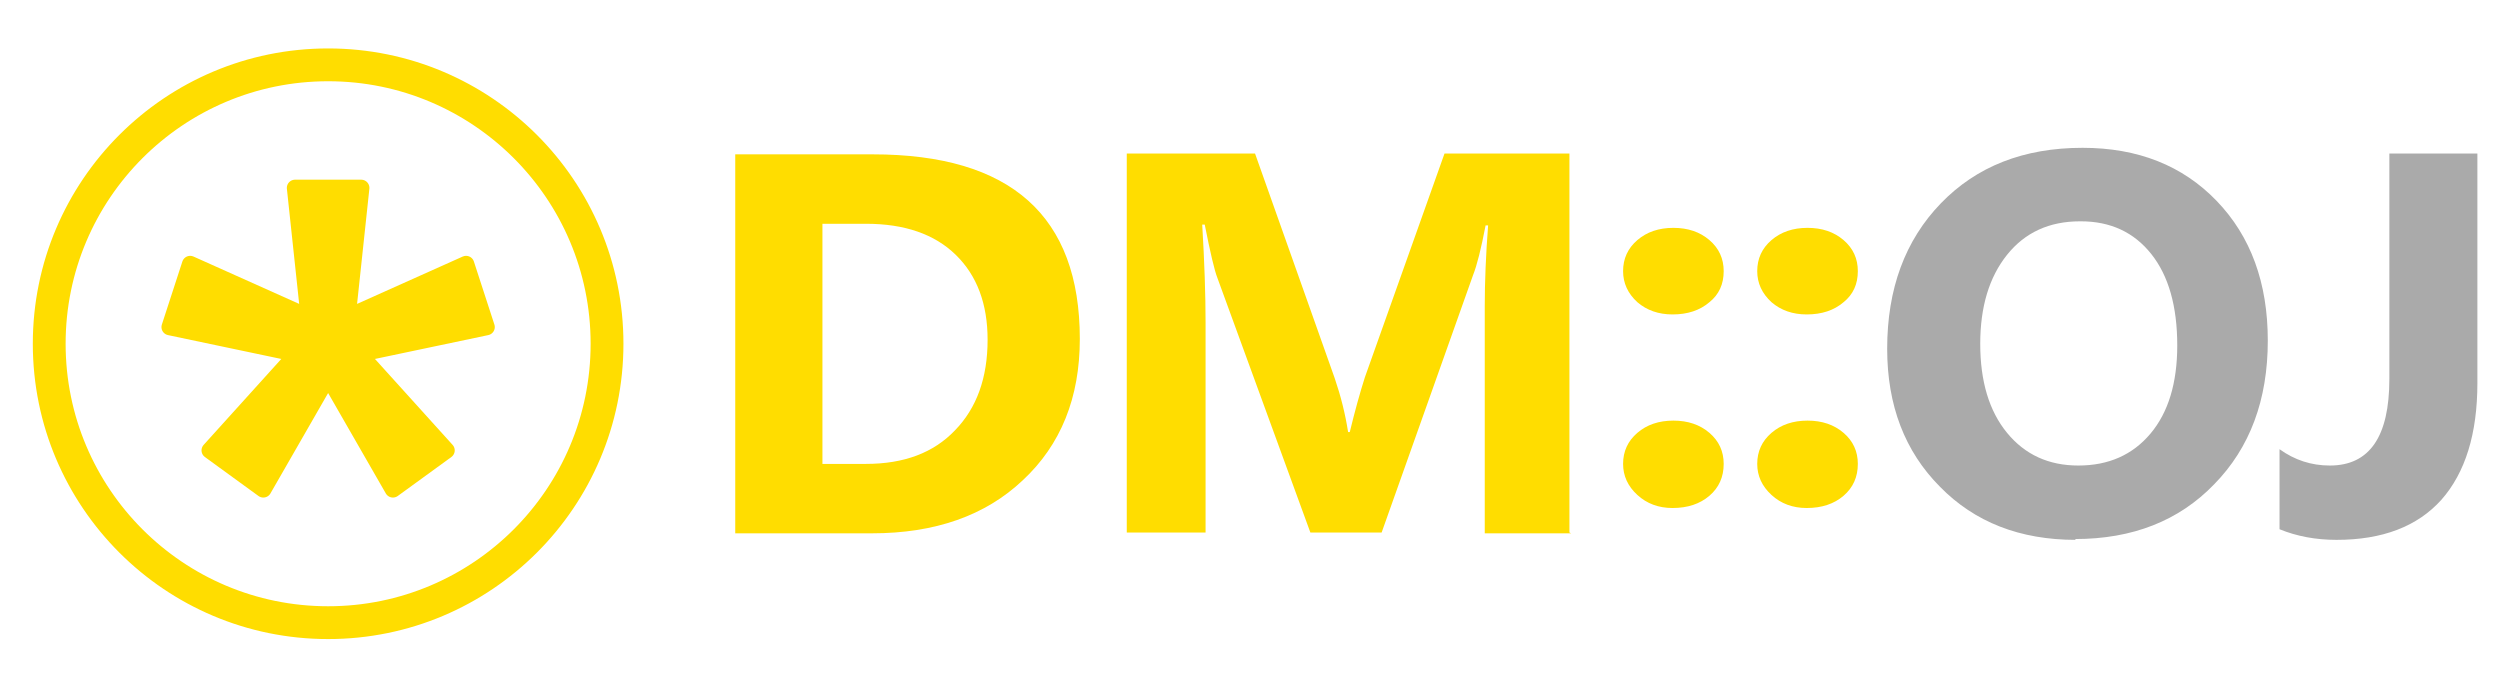
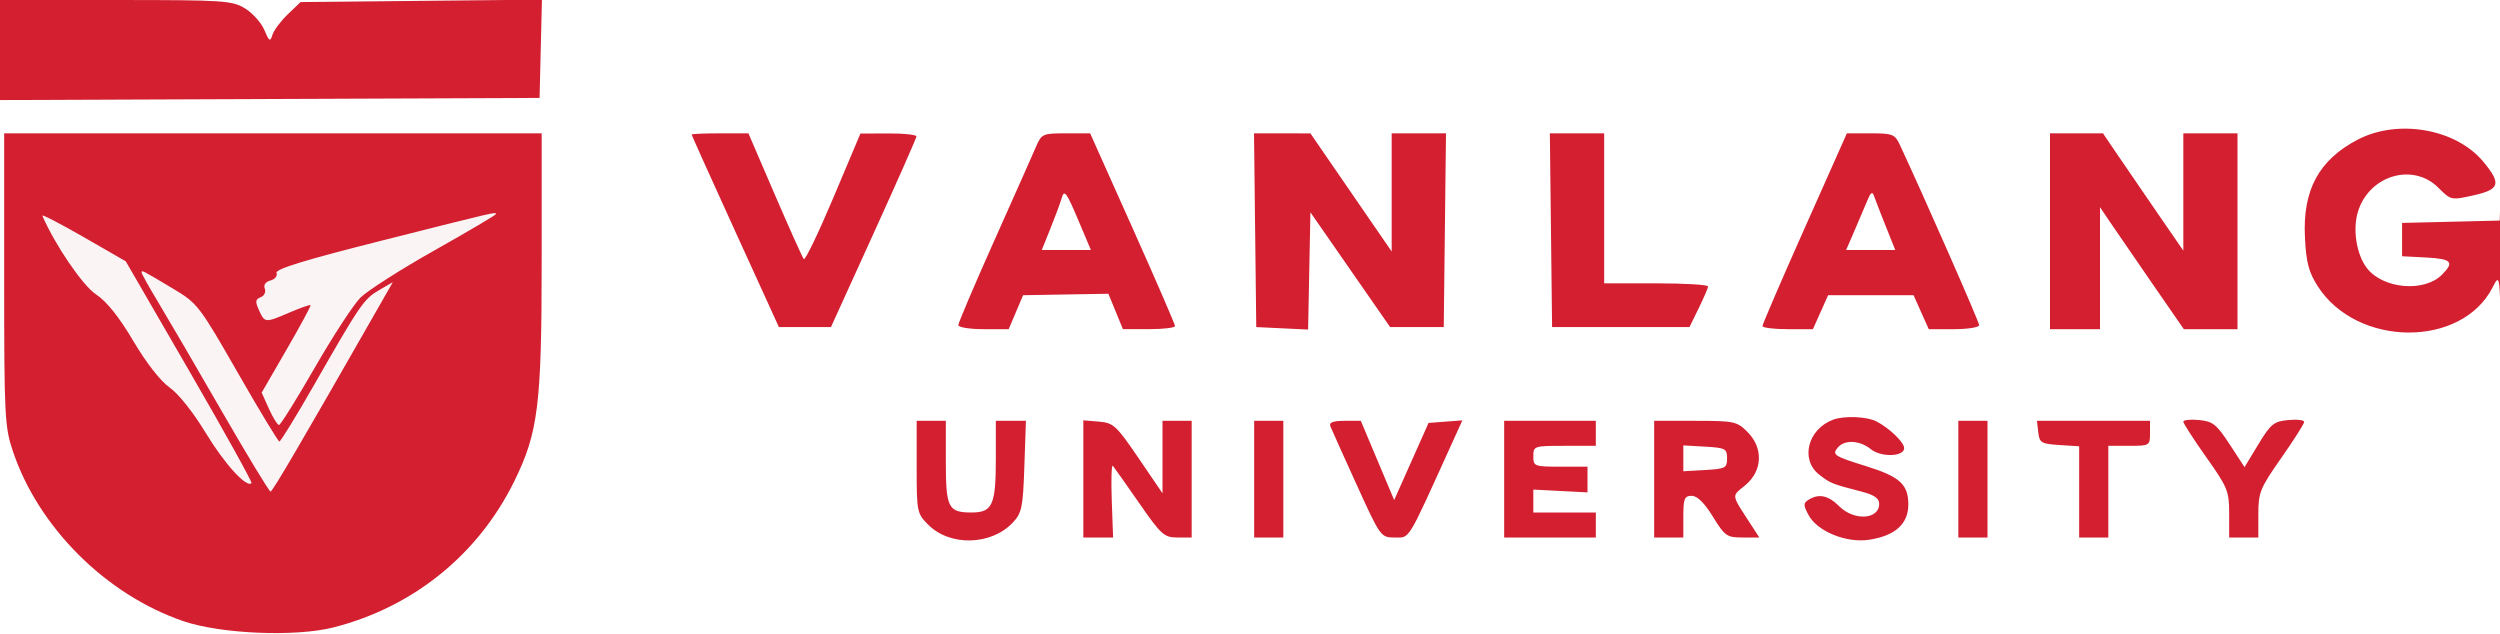
- <svg xmlns="http://www.w3.org/2000/svg" width="160" height="44">
-   <g stroke="#fd0" transform="matrix(.0875 0 0 .0875 0 1)">
-     <path d="M240 36a204 204 0 1 1 0 408 204 204 0 1 1 0-408" fill="none" stroke-width="24" />
-     <path d="M215.8 126h48.4l-10.1 94.6 86.8-38.9 15 46.1-93.1 19.6 63.8 70.6-39.2 28.5L240 264l-47.4 82.5-39.2-28.5 63.8-70.6-93.1-19.6 15-46.1 86.8 38.9z" fill="#fd0" stroke-linejoin="round" stroke-width="12" />
-   </g>
-   <g transform="matrix(.53656 0 0 .52273 46.09 -512.12)">
-     <g fill="#fd0">
-       <path d="M1.8 1045v-46.4h16.4q24.7 0 24.7 22.6 0 10.8-6.8 17.3-6.7 6.5-18 6.5H1.7zm10.4-37.9v29.4h5.2q6.8 0 10.6-4.1 3.9-4.1 3.9-11.1 0-6.6-3.8-10.4-3.8-3.8-10.7-3.8h-5.1z" />
-       <path d="M101.5 1045H91.2v-27.8q0-4.5.4-9.9h-.3q-.8 4.3-1.5 6.1l-10.9 31.5h-8.5l-11.1-31.2q-.5-1.3-1.5-6.5h-.3q.4 6.9.4 12v25.7h-9.4v-46.4h15.3l9.5 27.5q1.1 3.3 1.6 6.6h.2q.9-3.8 1.8-6.7l9.5-27.4h14.9v46.4z" />
-       <path d="M113.6 1018.2q-2.5 0-4.2-1.5-1.7-1.6-1.7-3.8 0-2.3 1.7-3.8t4.3-1.5q2.6 0 4.3 1.5 1.7 1.5 1.7 3.8 0 2.4-1.7 3.8-1.7 1.5-4.4 1.5zm0 23.7q-2.5 0-4.2-1.6-1.7-1.6-1.7-3.8 0-2.3 1.7-3.8t4.3-1.5q2.6 0 4.3 1.5 1.7 1.5 1.7 3.8 0 2.4-1.7 3.9t-4.4 1.5z" />
-       <path d="M129.6 1018.2q-2.5 0-4.2-1.5-1.7-1.6-1.7-3.8 0-2.3 1.7-3.8t4.3-1.5q2.6 0 4.3 1.5 1.7 1.5 1.7 3.8 0 2.4-1.7 3.8-1.7 1.5-4.4 1.5zm0 23.7q-2.5 0-4.2-1.6-1.7-1.6-1.7-3.8 0-2.3 1.7-3.8t4.3-1.5q2.6 0 4.3 1.5 1.7 1.5 1.7 3.8 0 2.4-1.7 3.9t-4.4 1.5z" />
-     </g>
-     <path fill="#aaa" d="M161.7 1045.8q-10 0-16.2-6.5-6.3-6.5-6.3-16.9 0-11 6.4-17.8 6.4-6.8 16.9-6.8 9.9 0 16 6.5t6.1 17.1q0 10.9-6.4 17.6-6.3 6.7-16.6 6.7zm.5-39q-5.5 0-8.7 4.1-3.2 4.1-3.2 10.9 0 6.9 3.2 10.9t8.5 4q5.4 0 8.6-3.9 3.2-3.9 3.2-10.8 0-7.2-3.1-11.2-3.1-4-8.4-4z" />
-     <path fill="#aaa" d="M209.6 1026.6q0 9.3-4.3 14.3-4.3 4.9-12.5 4.9-3.7 0-6.8-1.3v-9.8q2.7 2 6 2 7.1 0 7.1-10.6v-27.6h10.5v28z" />
-   </g>
+ <svg xmlns="http://www.w3.org/2000/svg" width="600" height="152" viewBox="0 0 600 152" version="1.1">
+   <path d="M 10.168 51.777 C 13.204 58.793, 19.847 68.532, 23.039 70.645 C 25.612 72.347, 28.575 76.050, 32.002 81.844 C 35.112 87.102, 38.531 91.482, 40.709 93 C 42.804 94.461, 46.416 99.003, 49.397 103.925 C 53.894 111.349, 59.227 117.194, 60.354 115.933 C 60.567 115.695, 53.865 103.623, 45.461 89.106 L 30.180 62.713 20.008 56.862 C 14.414 53.643, 9.986 51.355, 10.168 51.777 M 91.690 57.731 C 73.001 62.446, 66.015 64.596, 66.370 65.523 C 66.641 66.227, 65.991 67.031, 64.927 67.309 C 63.731 67.622, 63.206 68.374, 63.553 69.278 C 63.864 70.088, 63.422 71.008, 62.564 71.337 C 61.285 71.828, 61.215 72.378, 62.167 74.466 C 63.557 77.519, 63.615 77.523, 69.559 74.975 C 72.157 73.861, 74.400 73.074, 74.542 73.225 C 74.685 73.376, 72.101 78.165, 68.801 83.866 L 62.801 94.233 64.552 98.116 C 65.516 100.252, 66.599 102, 66.961 102 C 67.322 102, 71.182 95.812, 75.537 88.250 C 79.893 80.688, 84.817 73.131, 86.478 71.457 C 88.140 69.783, 96.138 64.674, 104.250 60.104 C 112.362 55.533, 119 51.615, 119 51.397 C 119 50.823, 119.795 50.639, 91.690 57.731 M 34 65.423 C 34 65.721, 35.706 68.785, 37.791 72.232 C 39.877 75.680, 46.709 87.388, 52.975 98.250 C 59.241 109.112, 64.622 117.989, 64.934 117.976 C 65.413 117.955, 72.261 106.260, 90.885 73.654 L 94.269 67.728 91.012 69.614 C 87.345 71.738, 86.455 73.033, 75.461 92.250 C 71.135 99.813, 67.348 105.982, 67.047 105.961 C 66.746 105.939, 62.240 98.487, 57.034 89.402 C 47.840 73.357, 47.395 72.779, 41.534 69.281 C 33.913 64.732, 34 64.777, 34 65.423" stroke="none" fill="#fbf4f5" fill-rule="evenodd" />
+   <path d="M 0 12.007 L 0 24.015 64.750 23.757 L 129.500 23.500 129.782 11.707 L 130.064 -0.087 101.096 0.207 L 72.128 0.500 69.076 3.426 C 67.397 5.035, 65.739 7.248, 65.391 8.343 C 64.832 10.103, 64.607 9.970, 63.436 7.186 C 62.709 5.456, 60.625 3.132, 58.807 2.023 C 55.701 0.130, 53.809 0.007, 27.750 0.004 L 0 0 0 12.007 M 565.877 33.501 C 556.526 38.372, 552.616 45.595, 553.184 56.950 C 553.490 63.066, 554.080 65.305, 556.287 68.740 C 565.701 83.387, 590.808 83.528, 598.224 68.976 C 599.934 65.620, 599.950 65.719, 600.251 81.547 C 600.418 90.321, 600.559 82.425, 600.564 64 C 600.568 45.575, 600.429 35.548, 600.254 41.719 L 599.935 52.937 588.218 53.219 L 576.500 53.500 576.500 57.500 L 576.500 61.500 582.250 61.800 C 588.414 62.121, 589.115 62.885, 586.056 65.944 C 581.802 70.198, 571.996 69.354, 568.099 64.398 C 565.513 61.112, 564.559 54.867, 565.982 50.553 C 568.806 41.998, 579.178 39.025, 585.198 45.045 C 588.218 48.064, 588.287 48.079, 593.621 46.885 C 599.966 45.465, 600.370 44.118, 596.029 38.852 C 589.498 30.928, 575.564 28.455, 565.877 33.501 M 1 67.032 C 1 99.903, 1.129 102.447, 3.088 108.282 C 9.227 126.565, 25.412 142.704, 44 149.077 C 52.969 152.151, 70.919 152.901, 80.026 150.582 C 99.193 145.700, 114.780 133.100, 123.427 115.500 C 129.174 103.802, 130 97.149, 130 62.542 L 130 32 65.500 32 L 1 32 1 67.032 M 166 32.300 C 166 32.464, 170.711 42.927, 176.468 55.550 L 186.937 78.500 193.183 78.500 L 199.430 78.500 209.667 56 C 215.298 43.625, 219.926 33.163, 219.952 32.750 C 219.979 32.337, 216.963 32.012, 213.250 32.026 L 206.500 32.053 200 47.460 C 196.425 55.934, 193.235 62.559, 192.912 62.183 C 192.589 61.808, 189.467 54.862, 185.974 46.750 L 179.623 32 172.812 32 C 169.065 32, 166 32.135, 166 32.300 M 248.629 35.250 C 247.861 37.038, 243.355 47.172, 238.616 57.772 C 233.877 68.371, 230 77.484, 230 78.022 C 230 78.560, 232.718 79, 236.041 79 L 242.082 79 243.813 74.925 L 245.543 70.850 255.776 70.675 L 266.009 70.500 267.755 74.746 L 269.500 78.993 275.750 78.996 C 279.188 78.998, 282.001 78.662, 282.002 78.250 C 282.004 77.838, 277.422 67.263, 271.820 54.750 L 261.636 32 255.831 32 C 250.236 32, 249.976 32.117, 248.629 35.250 M 301.232 55.250 L 301.500 78.500 307.722 78.797 L 313.945 79.094 314.222 65.023 L 314.500 50.952 324.064 64.726 L 333.629 78.500 340.064 78.500 L 346.500 78.500 346.768 55.250 L 347.037 32 340.518 32 L 334 32 334 46.178 L 334 60.355 324.250 46.183 L 314.500 32.010 307.732 32.005 L 300.963 32 301.232 55.250 M 372.232 55.250 L 372.500 78.500 388.987 78.500 L 405.473 78.500 407.678 74 C 408.890 71.525, 409.909 69.162, 409.941 68.750 C 409.973 68.338, 404.375 68, 397.500 68 L 385 68 385 50 L 385 32 378.482 32 L 371.963 32 372.232 55.250 M 433.120 54.750 C 427.546 67.263, 422.989 77.838, 422.993 78.250 C 422.997 78.662, 425.722 79, 429.049 79 L 435.098 79 436.924 74.920 L 438.751 70.840 449 70.840 L 459.249 70.840 461.076 74.920 L 462.902 79 468.951 79 C 472.278 79, 475 78.565, 475 78.033 C 475 77.264, 461.917 47.520, 455.961 34.750 C 454.782 32.221, 454.221 32, 448.966 32 L 443.253 32 433.120 54.750 M 492 55.500 L 492 79 498 79 L 504 79 504 64.360 L 504 49.721 506.626 53.610 C 508.070 55.750, 512.598 62.337, 516.687 68.250 L 524.123 79 530.562 79 L 537 79 537 55.500 L 537 32 530.500 32 L 524 32 524 46.077 L 524 60.153 517.919 51.327 C 514.574 46.472, 510.235 40.138, 508.277 37.250 L 504.717 32 498.358 32 L 492 32 492 55.500 M 254.750 47.710 C 254.473 48.695, 253.297 51.862, 252.138 54.750 L 250.029 60 255.921 60 L 261.813 60 259.069 53.496 C 255.864 45.899, 255.426 45.312, 254.750 47.710 M 448.215 48 C 447.653 49.375, 446.265 52.638, 445.132 55.250 L 443.071 60 448.965 60 L 454.860 60 452.561 54.250 C 451.296 51.087, 450.032 47.825, 449.750 47 C 449.375 45.901, 448.965 46.168, 448.215 48 M 10.168 51.777 C 13.204 58.793, 19.847 68.532, 23.039 70.645 C 25.612 72.347, 28.575 76.050, 32.002 81.844 C 35.112 87.102, 38.531 91.482, 40.709 93 C 42.804 94.461, 46.416 99.003, 49.397 103.925 C 53.894 111.349, 59.227 117.194, 60.354 115.933 C 60.567 115.695, 53.865 103.623, 45.461 89.106 L 30.180 62.713 20.008 56.862 C 14.414 53.643, 9.986 51.355, 10.168 51.777 M 91.690 57.731 C 73.001 62.446, 66.015 64.596, 66.370 65.523 C 66.641 66.227, 65.991 67.031, 64.927 67.309 C 63.731 67.622, 63.206 68.374, 63.553 69.278 C 63.864 70.088, 63.422 71.008, 62.564 71.337 C 61.285 71.828, 61.215 72.378, 62.167 74.466 C 63.557 77.519, 63.615 77.523, 69.559 74.975 C 72.157 73.861, 74.400 73.074, 74.542 73.225 C 74.685 73.376, 72.101 78.165, 68.801 83.866 L 62.801 94.233 64.552 98.116 C 65.516 100.252, 66.599 102, 66.961 102 C 67.322 102, 71.182 95.812, 75.537 88.250 C 79.893 80.688, 84.817 73.131, 86.478 71.457 C 88.140 69.783, 96.138 64.674, 104.250 60.104 C 112.362 55.533, 119 51.615, 119 51.397 C 119 50.823, 119.795 50.639, 91.690 57.731 M 34 65.423 C 34 65.721, 35.706 68.785, 37.791 72.232 C 39.877 75.680, 46.709 87.388, 52.975 98.250 C 59.241 109.112, 64.622 117.989, 64.934 117.976 C 65.413 117.955, 72.261 106.260, 90.885 73.654 L 94.269 67.728 91.012 69.614 C 87.345 71.738, 86.455 73.033, 75.461 92.250 C 71.135 99.813, 67.348 105.982, 67.047 105.961 C 66.746 105.939, 62.240 98.487, 57.034 89.402 C 47.840 73.357, 47.395 72.779, 41.534 69.281 C 33.913 64.732, 34 64.777, 34 65.423 M 440 100.706 C 433.886 102.941, 431.986 110.270, 436.582 113.886 C 439.252 115.986, 439.639 116.142, 446.750 117.979 C 449.827 118.774, 451 119.589, 451 120.932 C 451 124.708, 444.974 125.065, 441.409 121.500 C 438.794 118.885, 436.495 118.401, 434.046 119.950 C 432.774 120.755, 432.774 121.212, 434.046 123.599 C 436.135 127.520, 443.073 130.366, 448.542 129.546 C 454.811 128.606, 458 125.752, 458 121.082 C 458 116.273, 455.949 114.397, 447.982 111.917 C 440.124 109.472, 439.631 109.150, 441.074 107.411 C 442.691 105.462, 446.340 105.645, 449.012 107.809 C 451.463 109.793, 457 109.621, 457 107.561 C 457 106.150, 453.465 102.747, 450.316 101.125 C 448.060 99.963, 442.635 99.743, 440 100.706 M 524 101.204 C 524 101.620, 526.475 105.454, 529.500 109.723 C 534.631 116.965, 535 117.873, 535 123.243 L 535 129 538.500 129 L 542 129 542 123.381 C 542 118.189, 542.417 117.167, 547.500 109.913 C 550.525 105.596, 553 101.700, 553 101.256 C 553 100.811, 551.271 100.612, 549.157 100.814 C 545.714 101.142, 544.968 101.749, 542.001 106.645 L 538.690 112.109 535.111 106.637 C 531.966 101.829, 531.076 101.122, 527.766 100.806 C 525.695 100.609, 524 100.788, 524 101.204 M 220 112.077 C 220 122.877, 220.070 123.224, 222.802 125.956 C 228.022 131.176, 237.920 130.907, 243.089 125.405 C 245.240 123.115, 245.509 121.802, 245.847 111.934 L 246.221 101 242.611 101 L 239 101 239 110.066 C 239 121.224, 238.199 123, 233.165 123 C 227.567 123, 227 121.878, 227 110.800 L 227 101 223.500 101 L 220 101 220 112.077 M 260 114.940 L 260 129 263.571 129 L 267.142 129 266.821 120.045 C 266.644 115.120, 266.765 111.408, 267.088 111.795 C 267.412 112.183, 270.256 116.213, 273.407 120.750 C 278.698 128.367, 279.401 129, 282.569 129 L 286 129 286 115 L 286 101 282.500 101 L 279 101 279 109.695 L 279 118.390 273.250 109.945 C 267.925 102.124, 267.223 101.477, 263.750 101.190 L 260 100.879 260 114.940 M 301 115 L 301 129 304.500 129 L 308 129 308 115 L 308 101 304.500 101 L 301 101 301 115 M 319.270 102.250 C 319.536 102.938, 322.366 109.237, 325.559 116.250 C 331.327 128.918, 331.386 129, 334.739 129 C 338.421 129, 337.602 130.336, 348.105 107.193 L 350.967 100.887 346.910 101.193 L 342.853 101.500 338.727 110.758 L 334.601 120.016 330.597 110.508 L 326.594 101 322.690 101 C 319.975 101, 318.933 101.381, 319.270 102.250 M 361 115 L 361 129 372 129 L 383 129 383 126 L 383 123 375.500 123 L 368 123 367.998 120.250 L 367.996 117.500 374.498 117.835 L 381 118.171 381 115.085 L 381 112 374.500 112 C 368.233 112, 368 111.910, 368 109.500 C 368 107.056, 368.167 107, 375.500 107 L 383 107 383 104 L 383 101 372 101 L 361 101 361 115 M 397 115 L 397 129 400.500 129 L 404 129 404 124 C 404 119.659, 404.265 119, 406.009 119 C 407.343 119, 409.052 120.680, 411.095 124 C 413.965 128.664, 414.443 129, 418.201 129 L 422.230 129 420.615 126.500 C 415.295 118.265, 415.474 119.314, 418.899 116.432 C 423.037 112.949, 423.235 107.508, 419.364 103.636 C 416.872 101.144, 416.188 101, 406.864 101 L 397 101 397 115 M 470 115 L 470 129 473.500 129 L 477 129 477 115 L 477 101 473.500 101 L 470 101 470 115 M 489.184 103.750 C 489.473 106.268, 489.900 106.526, 494.250 106.805 L 499 107.110 499 118.055 L 499 129 502.500 129 L 506 129 506 118 L 506 107 511 107 C 515.889 107, 516 106.933, 516 104 L 516 101 502.434 101 L 488.867 101 489.184 103.750 M 404 110 L 404 113.105 409.250 112.802 C 414.103 112.523, 414.500 112.311, 414.500 110 C 414.500 107.689, 414.103 107.477, 409.250 107.198 L 404 106.895 404 110" stroke="none" fill="#d31f30" fill-rule="evenodd" />
</svg>
